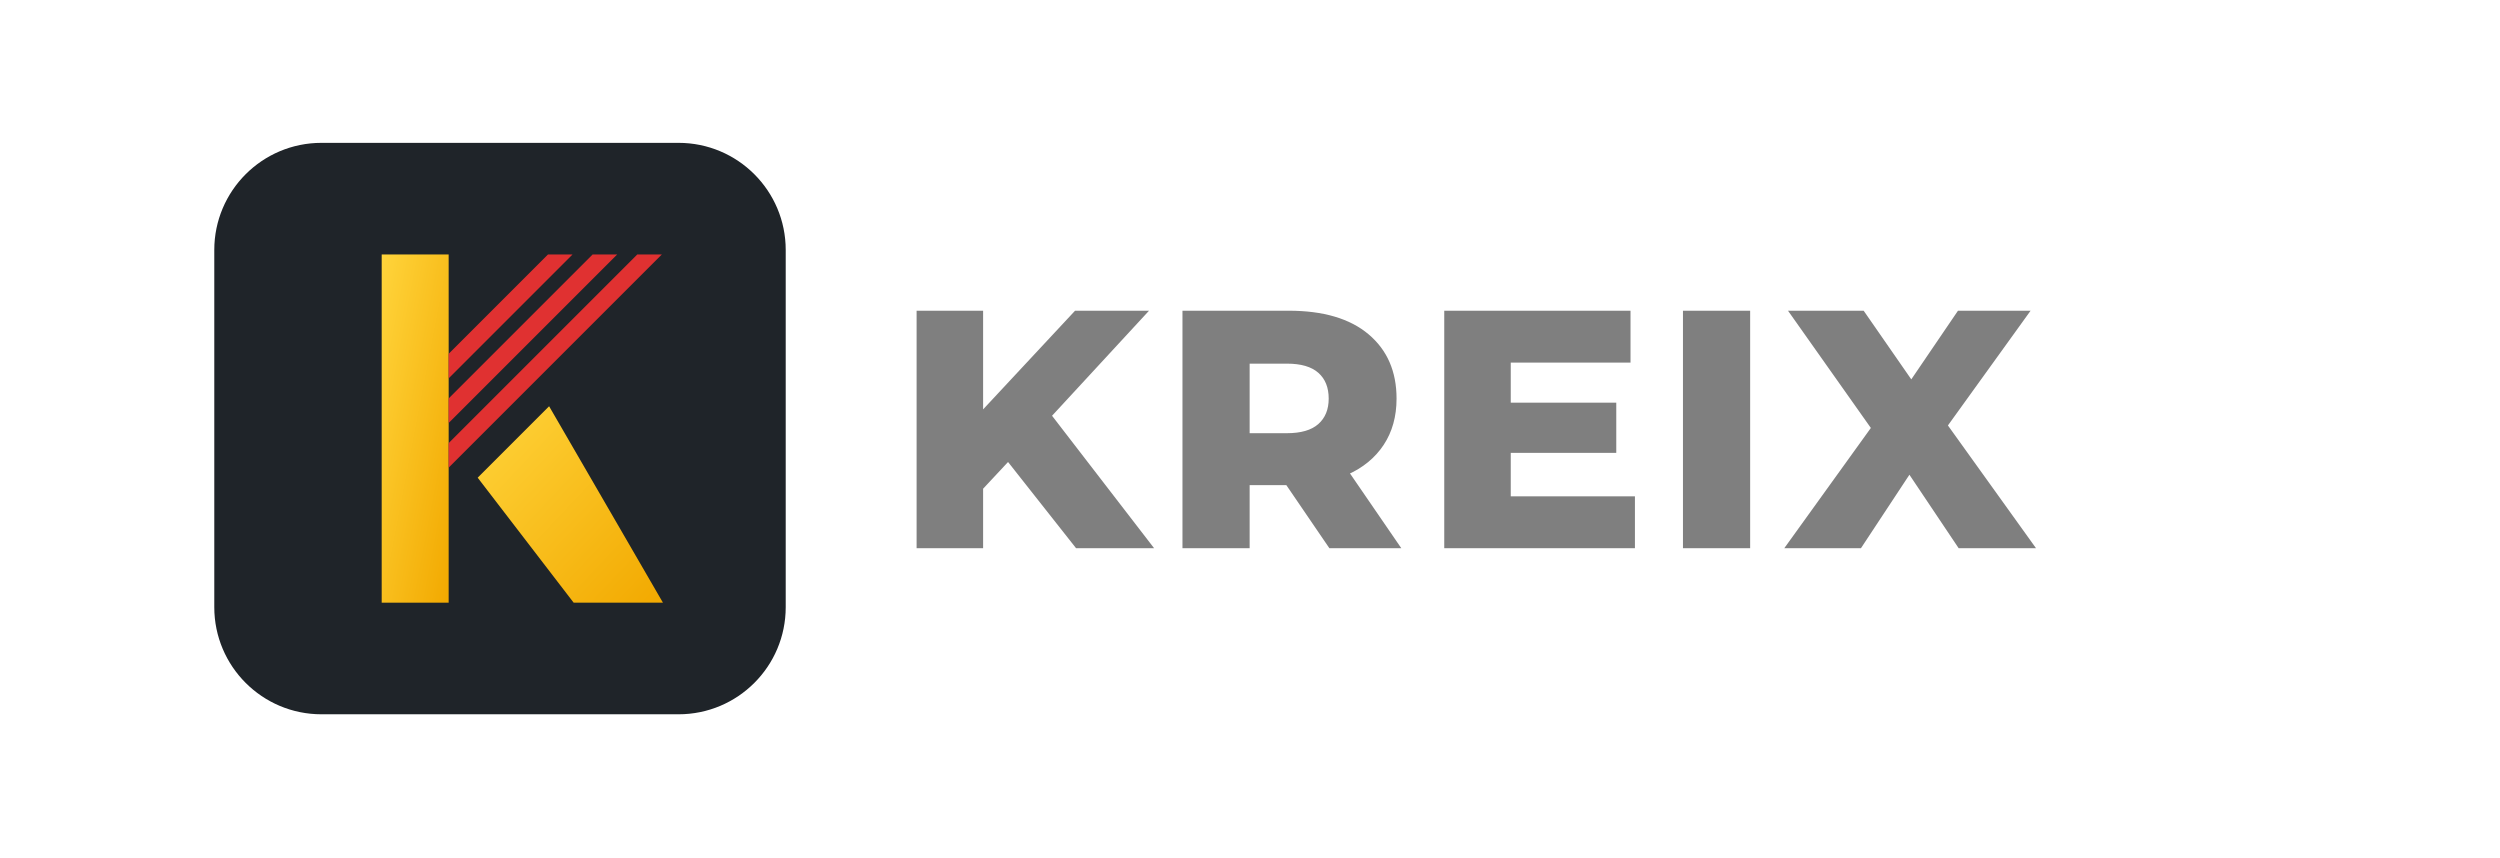
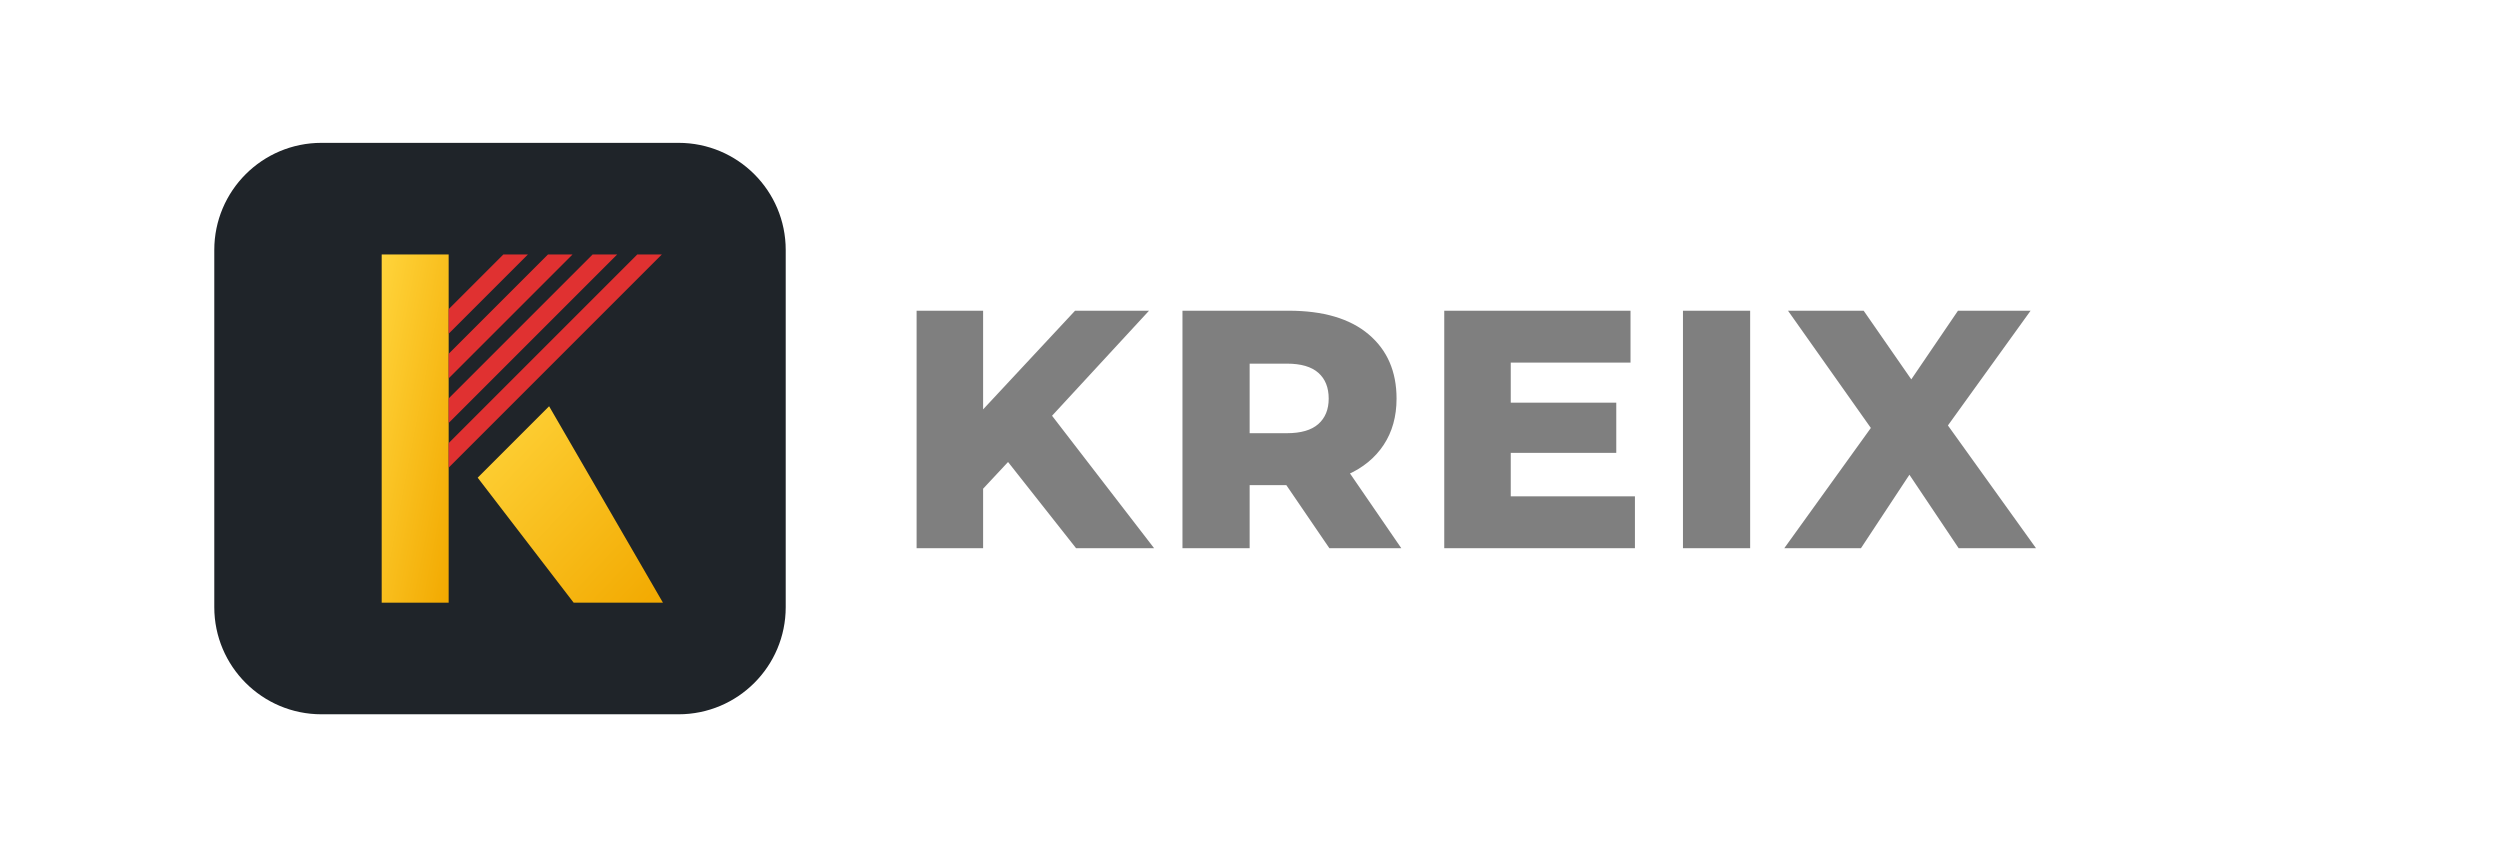
<svg xmlns="http://www.w3.org/2000/svg" viewBox="0 0 1400 480" width="1400" height="480">
  <defs>
    <linearGradient id="g" x1="0" y1="0" x2="1" y2="1">
      <stop offset="0" stop-color="#FFD43B" />
      <stop offset="1" stop-color="#F2A900" />
    </linearGradient>
  </defs>
  <g transform="translate(120,80) scale(0.625)">
    <rect width="512" height="512" rx="96" fill="#1F2429" />
    <rect x="150" y="100" width="60" height="312" fill="url(#g)" />
    <polygon points="236,300 300,236 402,412 322,412" fill="url(#g)" />
    <g fill="#E03131">
+       <polygon points="210,149 210,171 281,100 259,100" />
      <polygon points="210,189 210,211 321,100 299,100" />
      <polygon points="210,229 210,251 361,100 339,100" />
      <polygon points="210,269 210,291 401,100 379,100" />
    </g>
  </g>
  <path fill="#7F7F7F" d="M546.93 277.55 544.84 235.37 602.03 174H643.45L586.45 235.75L565.55 257.6ZM513.3 307V174H550.54V307ZM602.6 307 559.28 252.09 583.79 225.87 646.3 307ZM662.18 307V174H721.65Q750.72 174 766.39 187.2Q782.07 200.41 782.07 223.21Q782.07 238.22 774.85 249.14Q767.63 260.07 754.42 265.87Q741.22 271.66 722.98 271.66H683.08L699.8 255.89V307ZM744.45 307 711.39 258.55H751.48L784.73 307ZM699.8 259.88 683.08 242.59H720.7Q732.48 242.59 738.27 237.46Q744.07 232.33 744.07 223.21Q744.07 213.9 738.27 208.77Q732.48 203.64 720.7 203.64H683.08L699.8 186.35ZM808.78 307V174H913.09V203.07H846.02V277.93H915.56V307ZM843.36 253.61V225.49H905.11V253.61ZM942.46 307V174H980.08V307ZM999.19 307 1057.33 226.25 1057.14 253.04 1001.28 174H1043.65L1079.37 225.49L1061.32 225.68L1096.47 174H1137.13L1081.27 251.52V224.92L1140.17 307H1096.85L1060.56 252.85H1077.85L1042.13 307Z" />
</svg>
